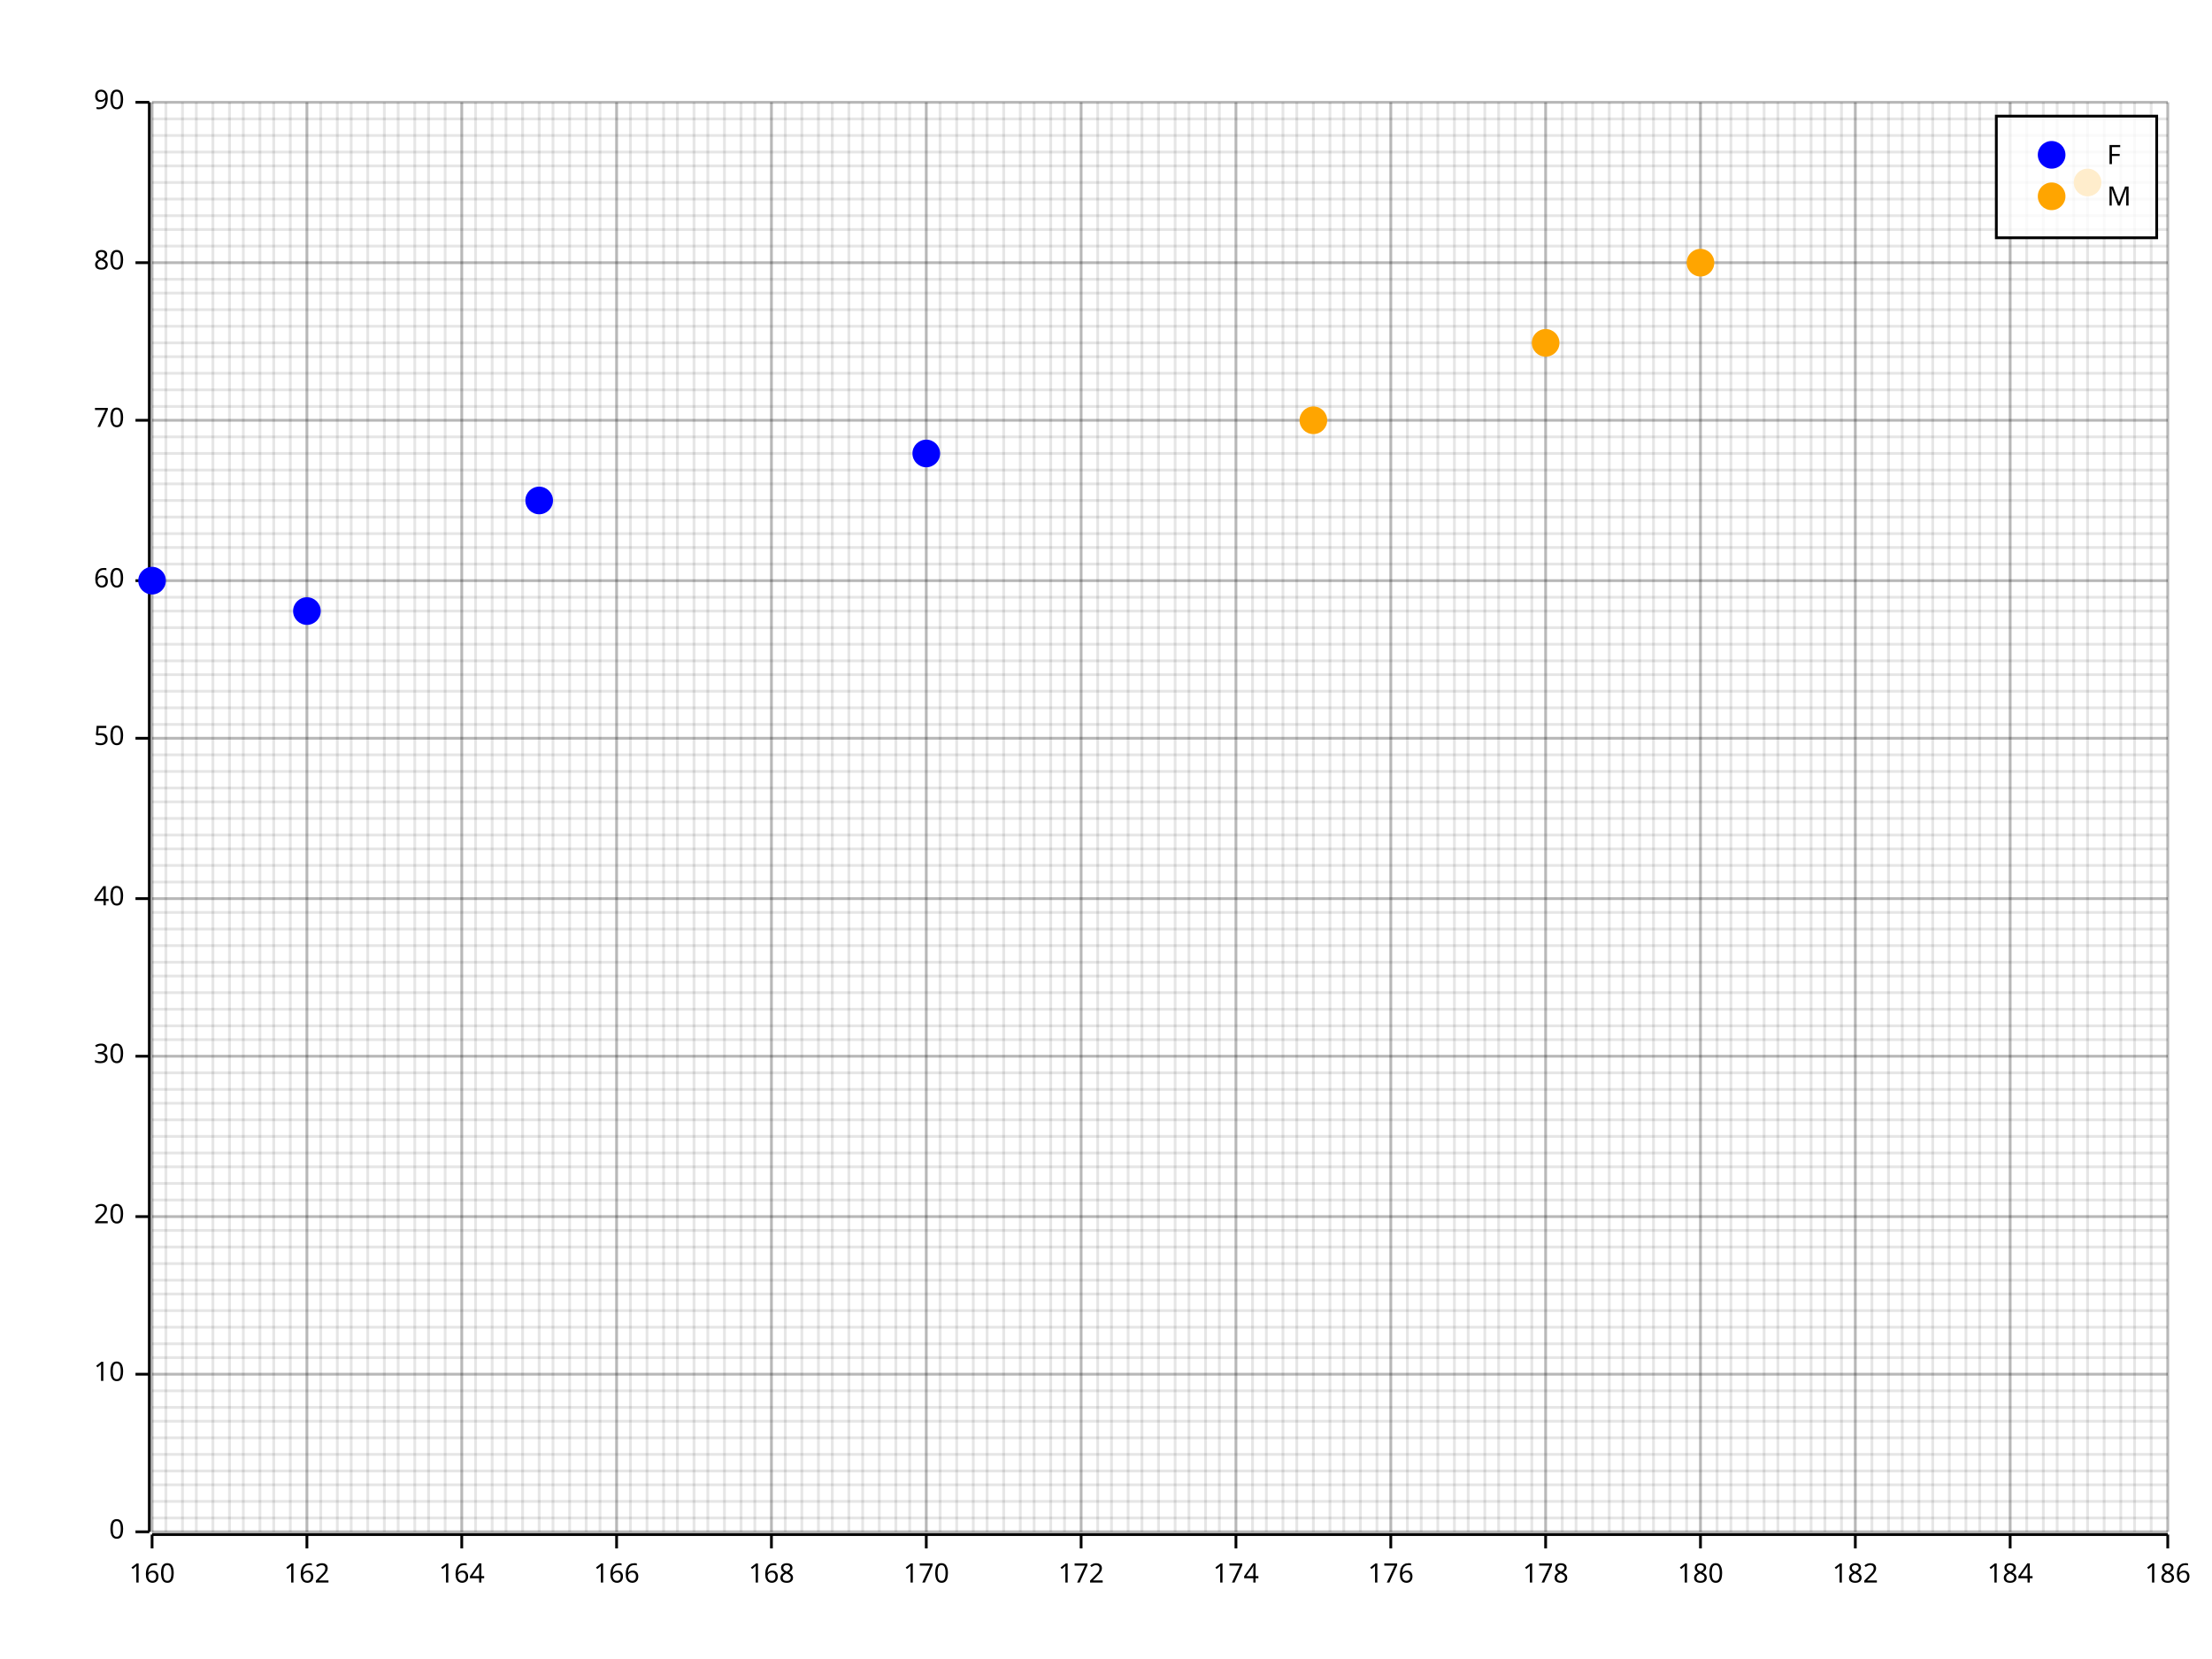
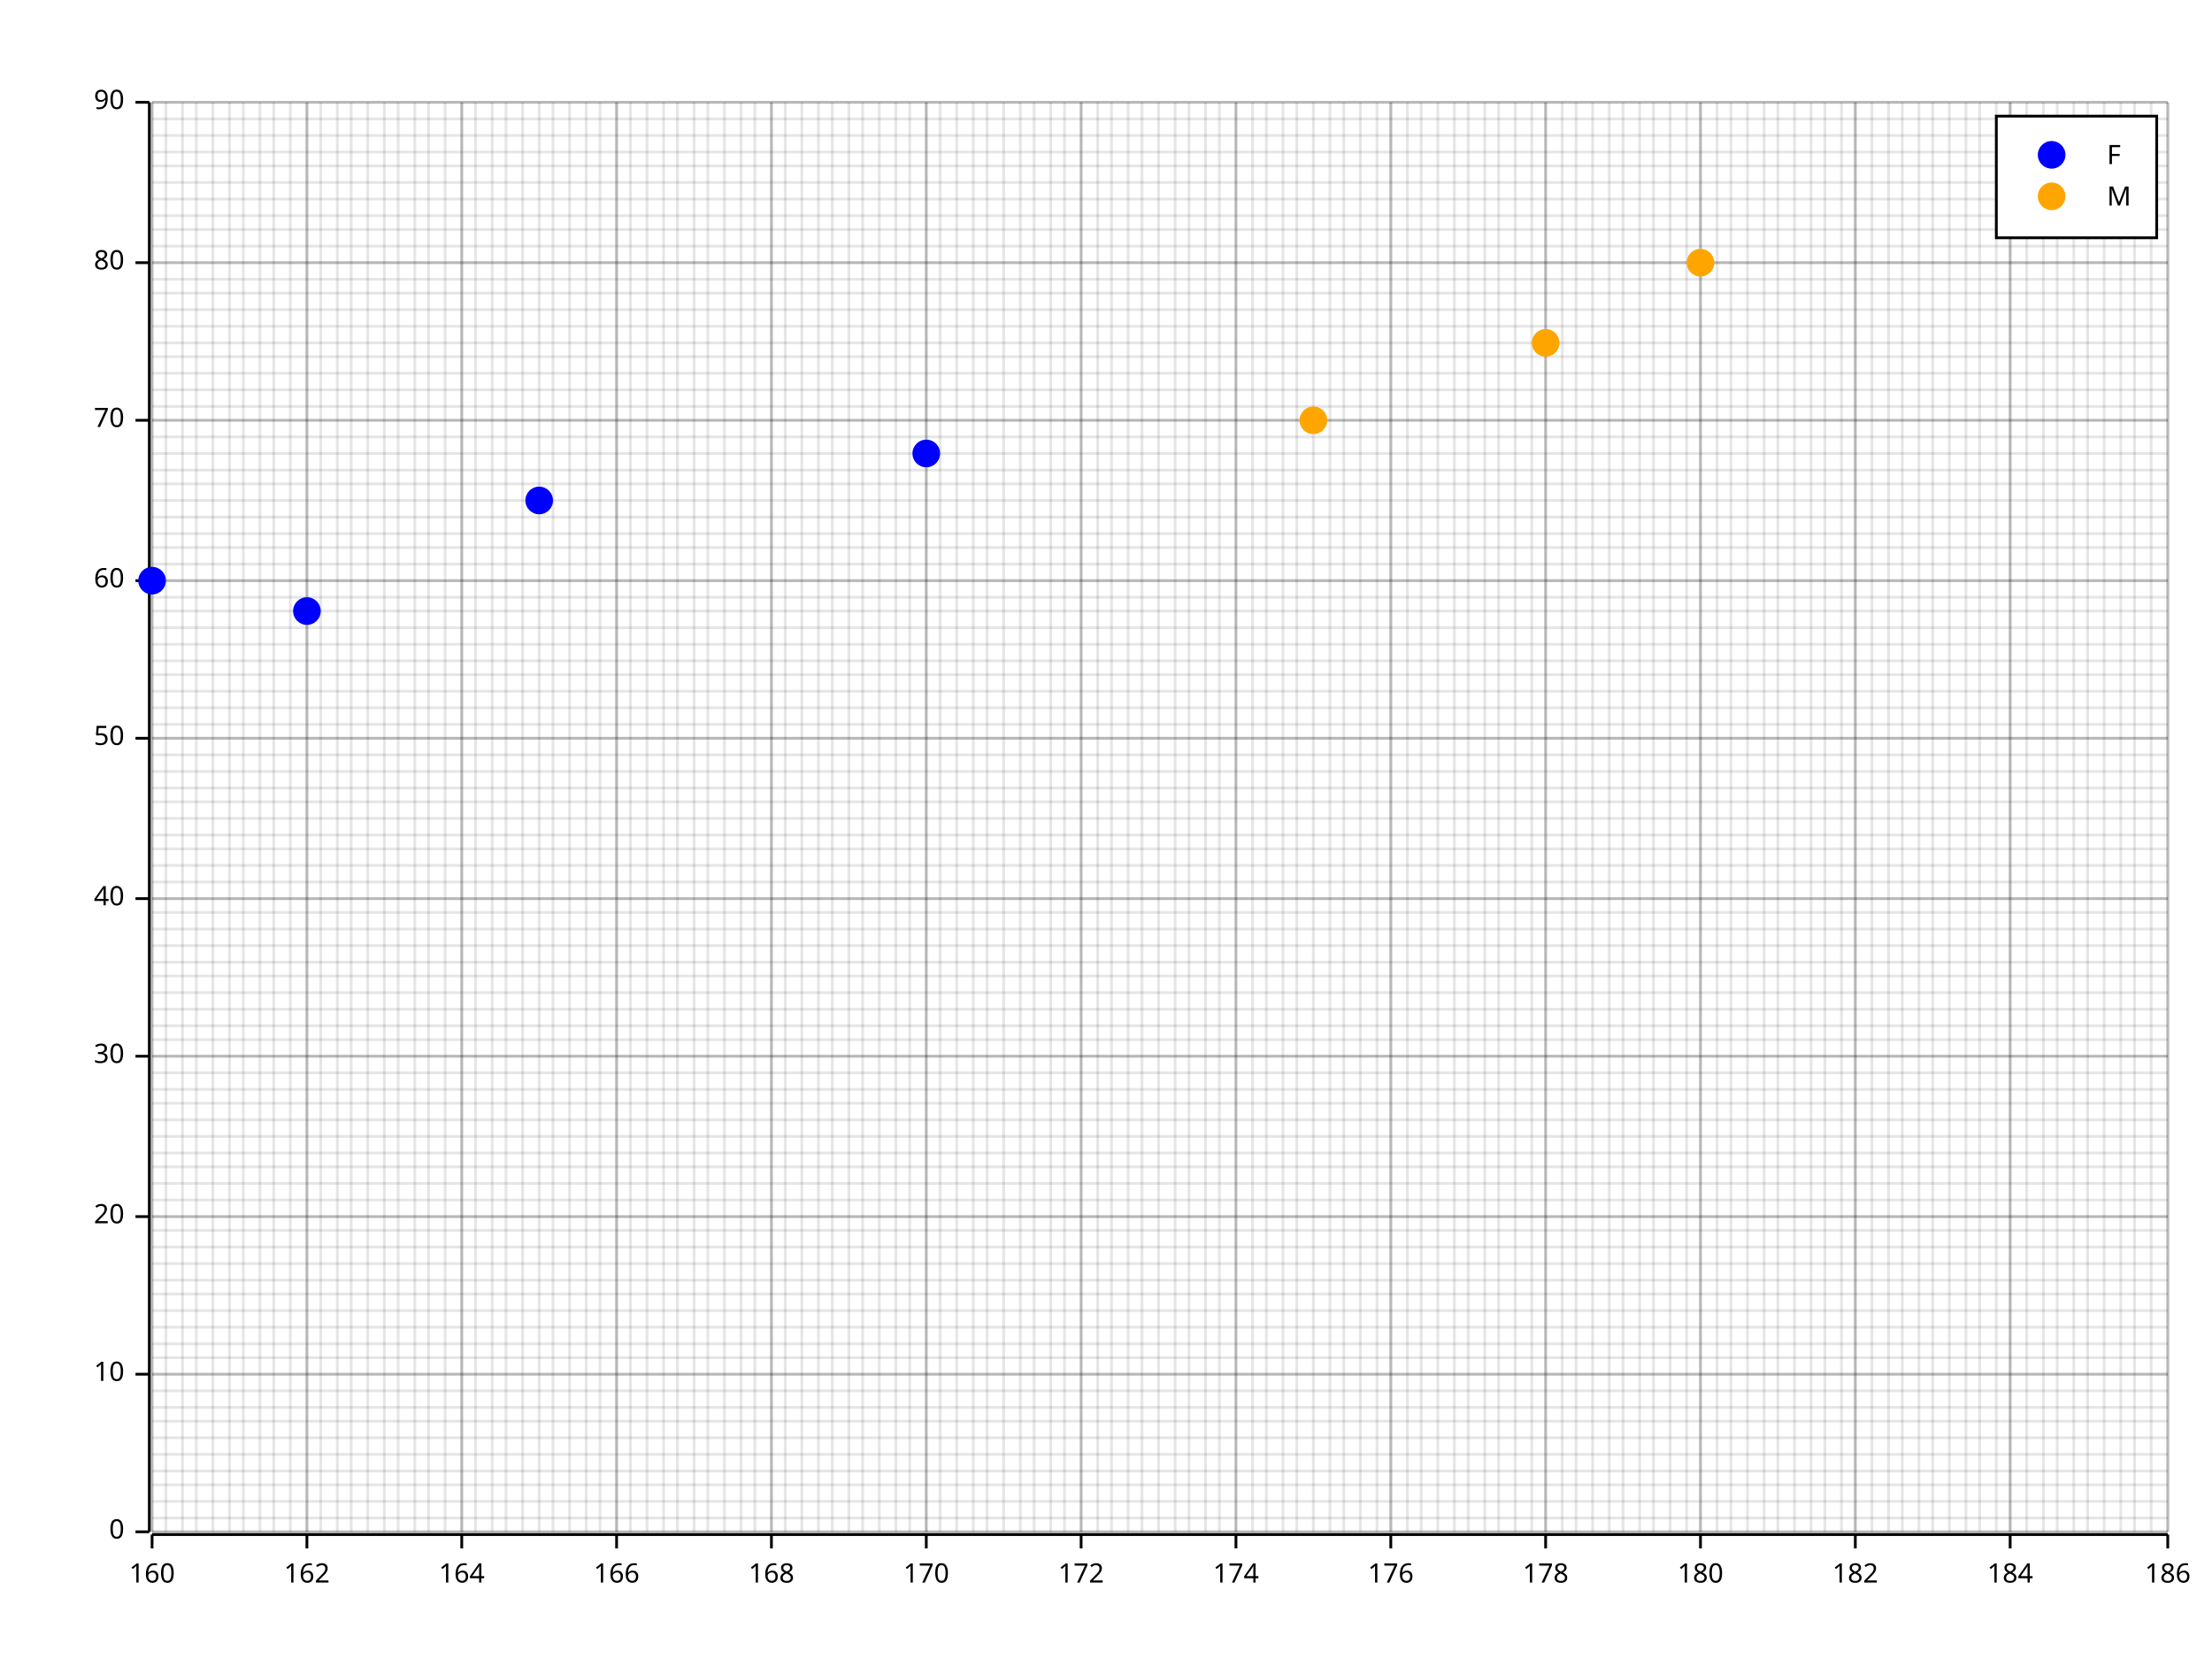
<svg xmlns="http://www.w3.org/2000/svg" width="800" height="600" viewBox="0 0 800 600">
  <rect x="0" y="0" width="800" height="600" opacity="1" fill="#FFFFFF" stroke="none" />
  <text x="400" y="20" dy="0.76em" text-anchor="middle" font-family="sans-serif" font-size="12.097" opacity="1" fill="#000000">

</text>
  <line opacity="0.1" stroke="#000000" stroke-width="1" x1="55" y1="554" x2="55" y2="37" />
  <line opacity="0.1" stroke="#000000" stroke-width="1" x1="60" y1="554" x2="60" y2="37" />
  <line opacity="0.1" stroke="#000000" stroke-width="1" x1="66" y1="554" x2="66" y2="37" />
  <line opacity="0.1" stroke="#000000" stroke-width="1" x1="71" y1="554" x2="71" y2="37" />
  <line opacity="0.1" stroke="#000000" stroke-width="1" x1="77" y1="554" x2="77" y2="37" />
  <line opacity="0.1" stroke="#000000" stroke-width="1" x1="83" y1="554" x2="83" y2="37" />
  <line opacity="0.1" stroke="#000000" stroke-width="1" x1="88" y1="554" x2="88" y2="37" />
  <line opacity="0.1" stroke="#000000" stroke-width="1" x1="94" y1="554" x2="94" y2="37" />
  <line opacity="0.1" stroke="#000000" stroke-width="1" x1="99" y1="554" x2="99" y2="37" />
  <line opacity="0.1" stroke="#000000" stroke-width="1" x1="105" y1="554" x2="105" y2="37" />
  <line opacity="0.1" stroke="#000000" stroke-width="1" x1="111" y1="554" x2="111" y2="37" />
  <line opacity="0.1" stroke="#000000" stroke-width="1" x1="116" y1="554" x2="116" y2="37" />
  <line opacity="0.1" stroke="#000000" stroke-width="1" x1="122" y1="554" x2="122" y2="37" />
  <line opacity="0.1" stroke="#000000" stroke-width="1" x1="127" y1="554" x2="127" y2="37" />
  <line opacity="0.1" stroke="#000000" stroke-width="1" x1="133" y1="554" x2="133" y2="37" />
  <line opacity="0.1" stroke="#000000" stroke-width="1" x1="139" y1="554" x2="139" y2="37" />
  <line opacity="0.1" stroke="#000000" stroke-width="1" x1="144" y1="554" x2="144" y2="37" />
  <line opacity="0.1" stroke="#000000" stroke-width="1" x1="150" y1="554" x2="150" y2="37" />
  <line opacity="0.1" stroke="#000000" stroke-width="1" x1="155" y1="554" x2="155" y2="37" />
  <line opacity="0.1" stroke="#000000" stroke-width="1" x1="161" y1="554" x2="161" y2="37" />
  <line opacity="0.1" stroke="#000000" stroke-width="1" x1="167" y1="554" x2="167" y2="37" />
  <line opacity="0.1" stroke="#000000" stroke-width="1" x1="172" y1="554" x2="172" y2="37" />
  <line opacity="0.1" stroke="#000000" stroke-width="1" x1="178" y1="554" x2="178" y2="37" />
  <line opacity="0.1" stroke="#000000" stroke-width="1" x1="183" y1="554" x2="183" y2="37" />
  <line opacity="0.1" stroke="#000000" stroke-width="1" x1="189" y1="554" x2="189" y2="37" />
  <line opacity="0.1" stroke="#000000" stroke-width="1" x1="195" y1="554" x2="195" y2="37" />
  <line opacity="0.1" stroke="#000000" stroke-width="1" x1="200" y1="554" x2="200" y2="37" />
  <line opacity="0.1" stroke="#000000" stroke-width="1" x1="206" y1="554" x2="206" y2="37" />
  <line opacity="0.1" stroke="#000000" stroke-width="1" x1="212" y1="554" x2="212" y2="37" />
  <line opacity="0.1" stroke="#000000" stroke-width="1" x1="217" y1="554" x2="217" y2="37" />
  <line opacity="0.1" stroke="#000000" stroke-width="1" x1="223" y1="554" x2="223" y2="37" />
  <line opacity="0.1" stroke="#000000" stroke-width="1" x1="228" y1="554" x2="228" y2="37" />
  <line opacity="0.1" stroke="#000000" stroke-width="1" x1="234" y1="554" x2="234" y2="37" />
  <line opacity="0.1" stroke="#000000" stroke-width="1" x1="240" y1="554" x2="240" y2="37" />
  <line opacity="0.1" stroke="#000000" stroke-width="1" x1="245" y1="554" x2="245" y2="37" />
  <line opacity="0.1" stroke="#000000" stroke-width="1" x1="251" y1="554" x2="251" y2="37" />
  <line opacity="0.1" stroke="#000000" stroke-width="1" x1="256" y1="554" x2="256" y2="37" />
  <line opacity="0.1" stroke="#000000" stroke-width="1" x1="262" y1="554" x2="262" y2="37" />
  <line opacity="0.1" stroke="#000000" stroke-width="1" x1="268" y1="554" x2="268" y2="37" />
  <line opacity="0.1" stroke="#000000" stroke-width="1" x1="273" y1="554" x2="273" y2="37" />
  <line opacity="0.1" stroke="#000000" stroke-width="1" x1="279" y1="554" x2="279" y2="37" />
  <line opacity="0.1" stroke="#000000" stroke-width="1" x1="284" y1="554" x2="284" y2="37" />
  <line opacity="0.1" stroke="#000000" stroke-width="1" x1="290" y1="554" x2="290" y2="37" />
  <line opacity="0.1" stroke="#000000" stroke-width="1" x1="296" y1="554" x2="296" y2="37" />
  <line opacity="0.1" stroke="#000000" stroke-width="1" x1="301" y1="554" x2="301" y2="37" />
  <line opacity="0.1" stroke="#000000" stroke-width="1" x1="307" y1="554" x2="307" y2="37" />
  <line opacity="0.1" stroke="#000000" stroke-width="1" x1="312" y1="554" x2="312" y2="37" />
  <line opacity="0.1" stroke="#000000" stroke-width="1" x1="318" y1="554" x2="318" y2="37" />
  <line opacity="0.1" stroke="#000000" stroke-width="1" x1="324" y1="554" x2="324" y2="37" />
  <line opacity="0.1" stroke="#000000" stroke-width="1" x1="329" y1="554" x2="329" y2="37" />
  <line opacity="0.1" stroke="#000000" stroke-width="1" x1="335" y1="554" x2="335" y2="37" />
  <line opacity="0.1" stroke="#000000" stroke-width="1" x1="340" y1="554" x2="340" y2="37" />
  <line opacity="0.1" stroke="#000000" stroke-width="1" x1="346" y1="554" x2="346" y2="37" />
  <line opacity="0.1" stroke="#000000" stroke-width="1" x1="352" y1="554" x2="352" y2="37" />
  <line opacity="0.1" stroke="#000000" stroke-width="1" x1="357" y1="554" x2="357" y2="37" />
  <line opacity="0.1" stroke="#000000" stroke-width="1" x1="363" y1="554" x2="363" y2="37" />
  <line opacity="0.1" stroke="#000000" stroke-width="1" x1="369" y1="554" x2="369" y2="37" />
  <line opacity="0.1" stroke="#000000" stroke-width="1" x1="374" y1="554" x2="374" y2="37" />
  <line opacity="0.1" stroke="#000000" stroke-width="1" x1="380" y1="554" x2="380" y2="37" />
  <line opacity="0.1" stroke="#000000" stroke-width="1" x1="385" y1="554" x2="385" y2="37" />
  <line opacity="0.1" stroke="#000000" stroke-width="1" x1="391" y1="554" x2="391" y2="37" />
  <line opacity="0.1" stroke="#000000" stroke-width="1" x1="397" y1="554" x2="397" y2="37" />
  <line opacity="0.1" stroke="#000000" stroke-width="1" x1="402" y1="554" x2="402" y2="37" />
  <line opacity="0.1" stroke="#000000" stroke-width="1" x1="408" y1="554" x2="408" y2="37" />
  <line opacity="0.1" stroke="#000000" stroke-width="1" x1="413" y1="554" x2="413" y2="37" />
  <line opacity="0.1" stroke="#000000" stroke-width="1" x1="419" y1="554" x2="419" y2="37" />
  <line opacity="0.1" stroke="#000000" stroke-width="1" x1="425" y1="554" x2="425" y2="37" />
  <line opacity="0.1" stroke="#000000" stroke-width="1" x1="430" y1="554" x2="430" y2="37" />
  <line opacity="0.1" stroke="#000000" stroke-width="1" x1="436" y1="554" x2="436" y2="37" />
  <line opacity="0.1" stroke="#000000" stroke-width="1" x1="441" y1="554" x2="441" y2="37" />
  <line opacity="0.1" stroke="#000000" stroke-width="1" x1="447" y1="554" x2="447" y2="37" />
  <line opacity="0.1" stroke="#000000" stroke-width="1" x1="453" y1="554" x2="453" y2="37" />
  <line opacity="0.1" stroke="#000000" stroke-width="1" x1="458" y1="554" x2="458" y2="37" />
  <line opacity="0.1" stroke="#000000" stroke-width="1" x1="464" y1="554" x2="464" y2="37" />
  <line opacity="0.1" stroke="#000000" stroke-width="1" x1="469" y1="554" x2="469" y2="37" />
  <line opacity="0.1" stroke="#000000" stroke-width="1" x1="475" y1="554" x2="475" y2="37" />
  <line opacity="0.1" stroke="#000000" stroke-width="1" x1="481" y1="554" x2="481" y2="37" />
  <line opacity="0.1" stroke="#000000" stroke-width="1" x1="486" y1="554" x2="486" y2="37" />
  <line opacity="0.1" stroke="#000000" stroke-width="1" x1="492" y1="554" x2="492" y2="37" />
  <line opacity="0.1" stroke="#000000" stroke-width="1" x1="498" y1="554" x2="498" y2="37" />
  <line opacity="0.1" stroke="#000000" stroke-width="1" x1="503" y1="554" x2="503" y2="37" />
  <line opacity="0.1" stroke="#000000" stroke-width="1" x1="509" y1="554" x2="509" y2="37" />
  <line opacity="0.1" stroke="#000000" stroke-width="1" x1="514" y1="554" x2="514" y2="37" />
  <line opacity="0.1" stroke="#000000" stroke-width="1" x1="520" y1="554" x2="520" y2="37" />
  <line opacity="0.1" stroke="#000000" stroke-width="1" x1="526" y1="554" x2="526" y2="37" />
  <line opacity="0.1" stroke="#000000" stroke-width="1" x1="531" y1="554" x2="531" y2="37" />
  <line opacity="0.1" stroke="#000000" stroke-width="1" x1="537" y1="554" x2="537" y2="37" />
  <line opacity="0.1" stroke="#000000" stroke-width="1" x1="542" y1="554" x2="542" y2="37" />
  <line opacity="0.1" stroke="#000000" stroke-width="1" x1="548" y1="554" x2="548" y2="37" />
  <line opacity="0.1" stroke="#000000" stroke-width="1" x1="554" y1="554" x2="554" y2="37" />
  <line opacity="0.1" stroke="#000000" stroke-width="1" x1="559" y1="554" x2="559" y2="37" />
  <line opacity="0.1" stroke="#000000" stroke-width="1" x1="565" y1="554" x2="565" y2="37" />
  <line opacity="0.1" stroke="#000000" stroke-width="1" x1="570" y1="554" x2="570" y2="37" />
  <line opacity="0.1" stroke="#000000" stroke-width="1" x1="576" y1="554" x2="576" y2="37" />
  <line opacity="0.1" stroke="#000000" stroke-width="1" x1="582" y1="554" x2="582" y2="37" />
  <line opacity="0.1" stroke="#000000" stroke-width="1" x1="587" y1="554" x2="587" y2="37" />
  <line opacity="0.1" stroke="#000000" stroke-width="1" x1="593" y1="554" x2="593" y2="37" />
  <line opacity="0.1" stroke="#000000" stroke-width="1" x1="598" y1="554" x2="598" y2="37" />
  <line opacity="0.1" stroke="#000000" stroke-width="1" x1="604" y1="554" x2="604" y2="37" />
  <line opacity="0.1" stroke="#000000" stroke-width="1" x1="610" y1="554" x2="610" y2="37" />
  <line opacity="0.1" stroke="#000000" stroke-width="1" x1="615" y1="554" x2="615" y2="37" />
  <line opacity="0.1" stroke="#000000" stroke-width="1" x1="621" y1="554" x2="621" y2="37" />
  <line opacity="0.1" stroke="#000000" stroke-width="1" x1="626" y1="554" x2="626" y2="37" />
  <line opacity="0.1" stroke="#000000" stroke-width="1" x1="632" y1="554" x2="632" y2="37" />
  <line opacity="0.1" stroke="#000000" stroke-width="1" x1="638" y1="554" x2="638" y2="37" />
  <line opacity="0.1" stroke="#000000" stroke-width="1" x1="643" y1="554" x2="643" y2="37" />
  <line opacity="0.1" stroke="#000000" stroke-width="1" x1="649" y1="554" x2="649" y2="37" />
  <line opacity="0.1" stroke="#000000" stroke-width="1" x1="655" y1="554" x2="655" y2="37" />
  <line opacity="0.1" stroke="#000000" stroke-width="1" x1="660" y1="554" x2="660" y2="37" />
  <line opacity="0.1" stroke="#000000" stroke-width="1" x1="666" y1="554" x2="666" y2="37" />
  <line opacity="0.1" stroke="#000000" stroke-width="1" x1="671" y1="554" x2="671" y2="37" />
  <line opacity="0.1" stroke="#000000" stroke-width="1" x1="677" y1="554" x2="677" y2="37" />
  <line opacity="0.1" stroke="#000000" stroke-width="1" x1="683" y1="554" x2="683" y2="37" />
  <line opacity="0.1" stroke="#000000" stroke-width="1" x1="688" y1="554" x2="688" y2="37" />
  <line opacity="0.1" stroke="#000000" stroke-width="1" x1="694" y1="554" x2="694" y2="37" />
  <line opacity="0.1" stroke="#000000" stroke-width="1" x1="699" y1="554" x2="699" y2="37" />
  <line opacity="0.1" stroke="#000000" stroke-width="1" x1="705" y1="554" x2="705" y2="37" />
  <line opacity="0.1" stroke="#000000" stroke-width="1" x1="711" y1="554" x2="711" y2="37" />
  <line opacity="0.1" stroke="#000000" stroke-width="1" x1="716" y1="554" x2="716" y2="37" />
  <line opacity="0.1" stroke="#000000" stroke-width="1" x1="722" y1="554" x2="722" y2="37" />
  <line opacity="0.1" stroke="#000000" stroke-width="1" x1="727" y1="554" x2="727" y2="37" />
  <line opacity="0.1" stroke="#000000" stroke-width="1" x1="733" y1="554" x2="733" y2="37" />
  <line opacity="0.1" stroke="#000000" stroke-width="1" x1="739" y1="554" x2="739" y2="37" />
  <line opacity="0.1" stroke="#000000" stroke-width="1" x1="744" y1="554" x2="744" y2="37" />
  <line opacity="0.1" stroke="#000000" stroke-width="1" x1="750" y1="554" x2="750" y2="37" />
  <line opacity="0.1" stroke="#000000" stroke-width="1" x1="755" y1="554" x2="755" y2="37" />
  <line opacity="0.1" stroke="#000000" stroke-width="1" x1="761" y1="554" x2="761" y2="37" />
  <line opacity="0.1" stroke="#000000" stroke-width="1" x1="767" y1="554" x2="767" y2="37" />
  <line opacity="0.1" stroke="#000000" stroke-width="1" x1="772" y1="554" x2="772" y2="37" />
  <line opacity="0.1" stroke="#000000" stroke-width="1" x1="778" y1="554" x2="778" y2="37" />
  <line opacity="0.1" stroke="#000000" stroke-width="1" x1="784" y1="554" x2="784" y2="37" />
  <line opacity="0.1" stroke="#000000" stroke-width="1" x1="55" y1="554" x2="784" y2="554" />
  <line opacity="0.1" stroke="#000000" stroke-width="1" x1="55" y1="549" x2="784" y2="549" />
  <line opacity="0.1" stroke="#000000" stroke-width="1" x1="55" y1="543" x2="784" y2="543" />
  <line opacity="0.1" stroke="#000000" stroke-width="1" x1="55" y1="537" x2="784" y2="537" />
  <line opacity="0.1" stroke="#000000" stroke-width="1" x1="55" y1="532" x2="784" y2="532" />
  <line opacity="0.1" stroke="#000000" stroke-width="1" x1="55" y1="526" x2="784" y2="526" />
  <line opacity="0.1" stroke="#000000" stroke-width="1" x1="55" y1="520" x2="784" y2="520" />
  <line opacity="0.1" stroke="#000000" stroke-width="1" x1="55" y1="514" x2="784" y2="514" />
  <line opacity="0.1" stroke="#000000" stroke-width="1" x1="55" y1="509" x2="784" y2="509" />
  <line opacity="0.1" stroke="#000000" stroke-width="1" x1="55" y1="503" x2="784" y2="503" />
  <line opacity="0.1" stroke="#000000" stroke-width="1" x1="55" y1="497" x2="784" y2="497" />
  <line opacity="0.1" stroke="#000000" stroke-width="1" x1="55" y1="491" x2="784" y2="491" />
  <line opacity="0.1" stroke="#000000" stroke-width="1" x1="55" y1="486" x2="784" y2="486" />
  <line opacity="0.1" stroke="#000000" stroke-width="1" x1="55" y1="480" x2="784" y2="480" />
  <line opacity="0.1" stroke="#000000" stroke-width="1" x1="55" y1="474" x2="784" y2="474" />
  <line opacity="0.1" stroke="#000000" stroke-width="1" x1="55" y1="468" x2="784" y2="468" />
  <line opacity="0.1" stroke="#000000" stroke-width="1" x1="55" y1="463" x2="784" y2="463" />
  <line opacity="0.1" stroke="#000000" stroke-width="1" x1="55" y1="457" x2="784" y2="457" />
  <line opacity="0.1" stroke="#000000" stroke-width="1" x1="55" y1="451" x2="784" y2="451" />
  <line opacity="0.1" stroke="#000000" stroke-width="1" x1="55" y1="445" x2="784" y2="445" />
  <line opacity="0.1" stroke="#000000" stroke-width="1" x1="55" y1="440" x2="784" y2="440" />
  <line opacity="0.1" stroke="#000000" stroke-width="1" x1="55" y1="434" x2="784" y2="434" />
  <line opacity="0.1" stroke="#000000" stroke-width="1" x1="55" y1="428" x2="784" y2="428" />
  <line opacity="0.1" stroke="#000000" stroke-width="1" x1="55" y1="422" x2="784" y2="422" />
  <line opacity="0.1" stroke="#000000" stroke-width="1" x1="55" y1="417" x2="784" y2="417" />
  <line opacity="0.1" stroke="#000000" stroke-width="1" x1="55" y1="411" x2="784" y2="411" />
  <line opacity="0.1" stroke="#000000" stroke-width="1" x1="55" y1="405" x2="784" y2="405" />
  <line opacity="0.1" stroke="#000000" stroke-width="1" x1="55" y1="399" x2="784" y2="399" />
  <line opacity="0.1" stroke="#000000" stroke-width="1" x1="55" y1="394" x2="784" y2="394" />
  <line opacity="0.1" stroke="#000000" stroke-width="1" x1="55" y1="388" x2="784" y2="388" />
  <line opacity="0.1" stroke="#000000" stroke-width="1" x1="55" y1="382" x2="784" y2="382" />
  <line opacity="0.1" stroke="#000000" stroke-width="1" x1="55" y1="376" x2="784" y2="376" />
  <line opacity="0.1" stroke="#000000" stroke-width="1" x1="55" y1="371" x2="784" y2="371" />
  <line opacity="0.1" stroke="#000000" stroke-width="1" x1="55" y1="365" x2="784" y2="365" />
  <line opacity="0.1" stroke="#000000" stroke-width="1" x1="55" y1="359" x2="784" y2="359" />
  <line opacity="0.1" stroke="#000000" stroke-width="1" x1="55" y1="353" x2="784" y2="353" />
  <line opacity="0.1" stroke="#000000" stroke-width="1" x1="55" y1="348" x2="784" y2="348" />
  <line opacity="0.1" stroke="#000000" stroke-width="1" x1="55" y1="342" x2="784" y2="342" />
  <line opacity="0.1" stroke="#000000" stroke-width="1" x1="55" y1="336" x2="784" y2="336" />
  <line opacity="0.1" stroke="#000000" stroke-width="1" x1="55" y1="330" x2="784" y2="330" />
  <line opacity="0.1" stroke="#000000" stroke-width="1" x1="55" y1="325" x2="784" y2="325" />
  <line opacity="0.1" stroke="#000000" stroke-width="1" x1="55" y1="319" x2="784" y2="319" />
  <line opacity="0.1" stroke="#000000" stroke-width="1" x1="55" y1="313" x2="784" y2="313" />
  <line opacity="0.1" stroke="#000000" stroke-width="1" x1="55" y1="307" x2="784" y2="307" />
  <line opacity="0.1" stroke="#000000" stroke-width="1" x1="55" y1="302" x2="784" y2="302" />
  <line opacity="0.1" stroke="#000000" stroke-width="1" x1="55" y1="296" x2="784" y2="296" />
  <line opacity="0.1" stroke="#000000" stroke-width="1" x1="55" y1="290" x2="784" y2="290" />
  <line opacity="0.1" stroke="#000000" stroke-width="1" x1="55" y1="285" x2="784" y2="285" />
  <line opacity="0.1" stroke="#000000" stroke-width="1" x1="55" y1="279" x2="784" y2="279" />
  <line opacity="0.1" stroke="#000000" stroke-width="1" x1="55" y1="273" x2="784" y2="273" />
  <line opacity="0.1" stroke="#000000" stroke-width="1" x1="55" y1="267" x2="784" y2="267" />
  <line opacity="0.1" stroke="#000000" stroke-width="1" x1="55" y1="262" x2="784" y2="262" />
  <line opacity="0.1" stroke="#000000" stroke-width="1" x1="55" y1="256" x2="784" y2="256" />
  <line opacity="0.1" stroke="#000000" stroke-width="1" x1="55" y1="250" x2="784" y2="250" />
  <line opacity="0.1" stroke="#000000" stroke-width="1" x1="55" y1="244" x2="784" y2="244" />
  <line opacity="0.1" stroke="#000000" stroke-width="1" x1="55" y1="239" x2="784" y2="239" />
  <line opacity="0.1" stroke="#000000" stroke-width="1" x1="55" y1="233" x2="784" y2="233" />
  <line opacity="0.1" stroke="#000000" stroke-width="1" x1="55" y1="227" x2="784" y2="227" />
  <line opacity="0.1" stroke="#000000" stroke-width="1" x1="55" y1="221" x2="784" y2="221" />
  <line opacity="0.1" stroke="#000000" stroke-width="1" x1="55" y1="216" x2="784" y2="216" />
  <line opacity="0.1" stroke="#000000" stroke-width="1" x1="55" y1="210" x2="784" y2="210" />
  <line opacity="0.1" stroke="#000000" stroke-width="1" x1="55" y1="204" x2="784" y2="204" />
  <line opacity="0.1" stroke="#000000" stroke-width="1" x1="55" y1="198" x2="784" y2="198" />
  <line opacity="0.1" stroke="#000000" stroke-width="1" x1="55" y1="193" x2="784" y2="193" />
  <line opacity="0.1" stroke="#000000" stroke-width="1" x1="55" y1="187" x2="784" y2="187" />
  <line opacity="0.1" stroke="#000000" stroke-width="1" x1="55" y1="181" x2="784" y2="181" />
  <line opacity="0.1" stroke="#000000" stroke-width="1" x1="55" y1="175" x2="784" y2="175" />
  <line opacity="0.1" stroke="#000000" stroke-width="1" x1="55" y1="170" x2="784" y2="170" />
  <line opacity="0.1" stroke="#000000" stroke-width="1" x1="55" y1="164" x2="784" y2="164" />
  <line opacity="0.1" stroke="#000000" stroke-width="1" x1="55" y1="158" x2="784" y2="158" />
  <line opacity="0.1" stroke="#000000" stroke-width="1" x1="55" y1="152" x2="784" y2="152" />
  <line opacity="0.1" stroke="#000000" stroke-width="1" x1="55" y1="147" x2="784" y2="147" />
  <line opacity="0.1" stroke="#000000" stroke-width="1" x1="55" y1="141" x2="784" y2="141" />
  <line opacity="0.1" stroke="#000000" stroke-width="1" x1="55" y1="135" x2="784" y2="135" />
  <line opacity="0.1" stroke="#000000" stroke-width="1" x1="55" y1="129" x2="784" y2="129" />
  <line opacity="0.1" stroke="#000000" stroke-width="1" x1="55" y1="124" x2="784" y2="124" />
  <line opacity="0.1" stroke="#000000" stroke-width="1" x1="55" y1="118" x2="784" y2="118" />
  <line opacity="0.1" stroke="#000000" stroke-width="1" x1="55" y1="112" x2="784" y2="112" />
  <line opacity="0.1" stroke="#000000" stroke-width="1" x1="55" y1="106" x2="784" y2="106" />
  <line opacity="0.1" stroke="#000000" stroke-width="1" x1="55" y1="101" x2="784" y2="101" />
  <line opacity="0.1" stroke="#000000" stroke-width="1" x1="55" y1="95" x2="784" y2="95" />
  <line opacity="0.1" stroke="#000000" stroke-width="1" x1="55" y1="89" x2="784" y2="89" />
  <line opacity="0.1" stroke="#000000" stroke-width="1" x1="55" y1="83" x2="784" y2="83" />
  <line opacity="0.1" stroke="#000000" stroke-width="1" x1="55" y1="78" x2="784" y2="78" />
  <line opacity="0.1" stroke="#000000" stroke-width="1" x1="55" y1="72" x2="784" y2="72" />
  <line opacity="0.1" stroke="#000000" stroke-width="1" x1="55" y1="66" x2="784" y2="66" />
  <line opacity="0.1" stroke="#000000" stroke-width="1" x1="55" y1="60" x2="784" y2="60" />
  <line opacity="0.1" stroke="#000000" stroke-width="1" x1="55" y1="55" x2="784" y2="55" />
  <line opacity="0.1" stroke="#000000" stroke-width="1" x1="55" y1="49" x2="784" y2="49" />
  <line opacity="0.1" stroke="#000000" stroke-width="1" x1="55" y1="43" x2="784" y2="43" />
  <line opacity="0.1" stroke="#000000" stroke-width="1" x1="55" y1="37" x2="784" y2="37" />
  <line opacity="0.2" stroke="#000000" stroke-width="1" x1="55" y1="554" x2="55" y2="37" />
  <line opacity="0.2" stroke="#000000" stroke-width="1" x1="111" y1="554" x2="111" y2="37" />
  <line opacity="0.2" stroke="#000000" stroke-width="1" x1="167" y1="554" x2="167" y2="37" />
  <line opacity="0.2" stroke="#000000" stroke-width="1" x1="223" y1="554" x2="223" y2="37" />
  <line opacity="0.2" stroke="#000000" stroke-width="1" x1="279" y1="554" x2="279" y2="37" />
  <line opacity="0.2" stroke="#000000" stroke-width="1" x1="335" y1="554" x2="335" y2="37" />
  <line opacity="0.2" stroke="#000000" stroke-width="1" x1="391" y1="554" x2="391" y2="37" />
  <line opacity="0.2" stroke="#000000" stroke-width="1" x1="447" y1="554" x2="447" y2="37" />
  <line opacity="0.2" stroke="#000000" stroke-width="1" x1="503" y1="554" x2="503" y2="37" />
  <line opacity="0.2" stroke="#000000" stroke-width="1" x1="559" y1="554" x2="559" y2="37" />
  <line opacity="0.2" stroke="#000000" stroke-width="1" x1="615" y1="554" x2="615" y2="37" />
  <line opacity="0.2" stroke="#000000" stroke-width="1" x1="671" y1="554" x2="671" y2="37" />
  <line opacity="0.2" stroke="#000000" stroke-width="1" x1="727" y1="554" x2="727" y2="37" />
  <line opacity="0.2" stroke="#000000" stroke-width="1" x1="784" y1="554" x2="784" y2="37" />
  <line opacity="0.2" stroke="#000000" stroke-width="1" x1="55" y1="554" x2="784" y2="554" />
  <line opacity="0.2" stroke="#000000" stroke-width="1" x1="55" y1="497" x2="784" y2="497" />
  <line opacity="0.2" stroke="#000000" stroke-width="1" x1="55" y1="440" x2="784" y2="440" />
  <line opacity="0.2" stroke="#000000" stroke-width="1" x1="55" y1="382" x2="784" y2="382" />
  <line opacity="0.2" stroke="#000000" stroke-width="1" x1="55" y1="325" x2="784" y2="325" />
  <line opacity="0.2" stroke="#000000" stroke-width="1" x1="55" y1="267" x2="784" y2="267" />
  <line opacity="0.2" stroke="#000000" stroke-width="1" x1="55" y1="210" x2="784" y2="210" />
  <line opacity="0.2" stroke="#000000" stroke-width="1" x1="55" y1="152" x2="784" y2="152" />
  <line opacity="0.2" stroke="#000000" stroke-width="1" x1="55" y1="95" x2="784" y2="95" />
  <line opacity="0.2" stroke="#000000" stroke-width="1" x1="55" y1="37" x2="784" y2="37" />
  <polyline fill="none" opacity="1" stroke="#000000" stroke-width="1" points="54,37 54,554 " />
  <text x="45" y="554" dy="0.5ex" text-anchor="end" font-family="sans-serif" font-size="9.677" opacity="1" fill="#000000">
0
</text>
  <polyline fill="none" opacity="1" stroke="#000000" stroke-width="1" points="49,554 54,554 " />
  <text x="45" y="497" dy="0.5ex" text-anchor="end" font-family="sans-serif" font-size="9.677" opacity="1" fill="#000000">
10
</text>
  <polyline fill="none" opacity="1" stroke="#000000" stroke-width="1" points="49,497 54,497 " />
  <text x="45" y="440" dy="0.5ex" text-anchor="end" font-family="sans-serif" font-size="9.677" opacity="1" fill="#000000">
20
</text>
  <polyline fill="none" opacity="1" stroke="#000000" stroke-width="1" points="49,440 54,440 " />
  <text x="45" y="382" dy="0.5ex" text-anchor="end" font-family="sans-serif" font-size="9.677" opacity="1" fill="#000000">
30
</text>
  <polyline fill="none" opacity="1" stroke="#000000" stroke-width="1" points="49,382 54,382 " />
  <text x="45" y="325" dy="0.5ex" text-anchor="end" font-family="sans-serif" font-size="9.677" opacity="1" fill="#000000">
40
</text>
  <polyline fill="none" opacity="1" stroke="#000000" stroke-width="1" points="49,325 54,325 " />
  <text x="45" y="267" dy="0.5ex" text-anchor="end" font-family="sans-serif" font-size="9.677" opacity="1" fill="#000000">
50
</text>
  <polyline fill="none" opacity="1" stroke="#000000" stroke-width="1" points="49,267 54,267 " />
  <text x="45" y="210" dy="0.5ex" text-anchor="end" font-family="sans-serif" font-size="9.677" opacity="1" fill="#000000">
60
</text>
  <polyline fill="none" opacity="1" stroke="#000000" stroke-width="1" points="49,210 54,210 " />
  <text x="45" y="152" dy="0.5ex" text-anchor="end" font-family="sans-serif" font-size="9.677" opacity="1" fill="#000000">
70
</text>
  <polyline fill="none" opacity="1" stroke="#000000" stroke-width="1" points="49,152 54,152 " />
  <text x="45" y="95" dy="0.5ex" text-anchor="end" font-family="sans-serif" font-size="9.677" opacity="1" fill="#000000">
80
</text>
  <polyline fill="none" opacity="1" stroke="#000000" stroke-width="1" points="49,95 54,95 " />
  <text x="45" y="37" dy="0.5ex" text-anchor="end" font-family="sans-serif" font-size="9.677" opacity="1" fill="#000000">
90
</text>
  <polyline fill="none" opacity="1" stroke="#000000" stroke-width="1" points="49,37 54,37 " />
  <polyline fill="none" opacity="1" stroke="#000000" stroke-width="1" points="55,555 784,555 " />
  <text x="55" y="565" dy="0.76em" text-anchor="middle" font-family="sans-serif" font-size="9.677" opacity="1" fill="#000000">
160
</text>
  <polyline fill="none" opacity="1" stroke="#000000" stroke-width="1" points="55,555 55,560 " />
  <text x="111" y="565" dy="0.76em" text-anchor="middle" font-family="sans-serif" font-size="9.677" opacity="1" fill="#000000">
162
</text>
  <polyline fill="none" opacity="1" stroke="#000000" stroke-width="1" points="111,555 111,560 " />
  <text x="167" y="565" dy="0.76em" text-anchor="middle" font-family="sans-serif" font-size="9.677" opacity="1" fill="#000000">
164
</text>
  <polyline fill="none" opacity="1" stroke="#000000" stroke-width="1" points="167,555 167,560 " />
  <text x="223" y="565" dy="0.76em" text-anchor="middle" font-family="sans-serif" font-size="9.677" opacity="1" fill="#000000">
166
</text>
  <polyline fill="none" opacity="1" stroke="#000000" stroke-width="1" points="223,555 223,560 " />
  <text x="279" y="565" dy="0.76em" text-anchor="middle" font-family="sans-serif" font-size="9.677" opacity="1" fill="#000000">
168
</text>
  <polyline fill="none" opacity="1" stroke="#000000" stroke-width="1" points="279,555 279,560 " />
  <text x="335" y="565" dy="0.76em" text-anchor="middle" font-family="sans-serif" font-size="9.677" opacity="1" fill="#000000">
170
</text>
  <polyline fill="none" opacity="1" stroke="#000000" stroke-width="1" points="335,555 335,560 " />
  <text x="391" y="565" dy="0.76em" text-anchor="middle" font-family="sans-serif" font-size="9.677" opacity="1" fill="#000000">
172
</text>
  <polyline fill="none" opacity="1" stroke="#000000" stroke-width="1" points="391,555 391,560 " />
  <text x="447" y="565" dy="0.76em" text-anchor="middle" font-family="sans-serif" font-size="9.677" opacity="1" fill="#000000">
174
</text>
  <polyline fill="none" opacity="1" stroke="#000000" stroke-width="1" points="447,555 447,560 " />
  <text x="503" y="565" dy="0.76em" text-anchor="middle" font-family="sans-serif" font-size="9.677" opacity="1" fill="#000000">
176
</text>
  <polyline fill="none" opacity="1" stroke="#000000" stroke-width="1" points="503,555 503,560 " />
  <text x="559" y="565" dy="0.76em" text-anchor="middle" font-family="sans-serif" font-size="9.677" opacity="1" fill="#000000">
178
</text>
  <polyline fill="none" opacity="1" stroke="#000000" stroke-width="1" points="559,555 559,560 " />
  <text x="615" y="565" dy="0.76em" text-anchor="middle" font-family="sans-serif" font-size="9.677" opacity="1" fill="#000000">
180
</text>
  <polyline fill="none" opacity="1" stroke="#000000" stroke-width="1" points="615,555 615,560 " />
  <text x="671" y="565" dy="0.76em" text-anchor="middle" font-family="sans-serif" font-size="9.677" opacity="1" fill="#000000">
182
</text>
  <polyline fill="none" opacity="1" stroke="#000000" stroke-width="1" points="671,555 671,560 " />
  <text x="727" y="565" dy="0.76em" text-anchor="middle" font-family="sans-serif" font-size="9.677" opacity="1" fill="#000000">
184
</text>
  <polyline fill="none" opacity="1" stroke="#000000" stroke-width="1" points="727,555 727,560 " />
  <text x="784" y="565" dy="0.76em" text-anchor="middle" font-family="sans-serif" font-size="9.677" opacity="1" fill="#000000">
186
</text>
  <polyline fill="none" opacity="1" stroke="#000000" stroke-width="1" points="784,555 784,560 " />
  <circle cx="55" cy="210" r="5" opacity="1" fill="#0000FF" stroke="none" stroke-width="1" />
  <circle cx="195" cy="181" r="5" opacity="1" fill="#0000FF" stroke="none" stroke-width="1" />
  <circle cx="335" cy="164" r="5" opacity="1" fill="#0000FF" stroke="none" stroke-width="1" />
  <circle cx="111" cy="221" r="5" opacity="1" fill="#0000FF" stroke="none" stroke-width="1" />
  <circle cx="475" cy="152" r="5" opacity="1" fill="#FFA500" stroke="none" stroke-width="1" />
  <circle cx="615" cy="95" r="5" opacity="1" fill="#FFA500" stroke="none" stroke-width="1" />
  <circle cx="755" cy="66" r="5" opacity="1" fill="#FFA500" stroke="none" stroke-width="1" />
  <circle cx="559" cy="124" r="5" opacity="1" fill="#FFA500" stroke="none" stroke-width="1" />
-   <rect x="722" y="42" width="58" height="44" opacity="0.8" fill="#FFFFFF" stroke="none" />
+   <rect x="722" y="42" width="58" height="44" opacity="1" fill="#FFFFFF" stroke="none" />
  <rect x="722" y="42" width="58" height="44" opacity="1" fill="none" stroke="#000000" />
  <text x="762" y="52" dy="0.76em" text-anchor="start" font-family="sans-serif" font-size="9.677" opacity="1" fill="#000000">
F
</text>
  <text x="762" y="67" dy="0.76em" text-anchor="start" font-family="sans-serif" font-size="9.677" opacity="1" fill="#000000">
M
</text>
  <circle cx="742" cy="56" r="5" opacity="1" fill="#0000FF" stroke="none" stroke-width="1" />
  <circle cx="742" cy="71" r="5" opacity="1" fill="#FFA500" stroke="none" stroke-width="1" />
</svg>
